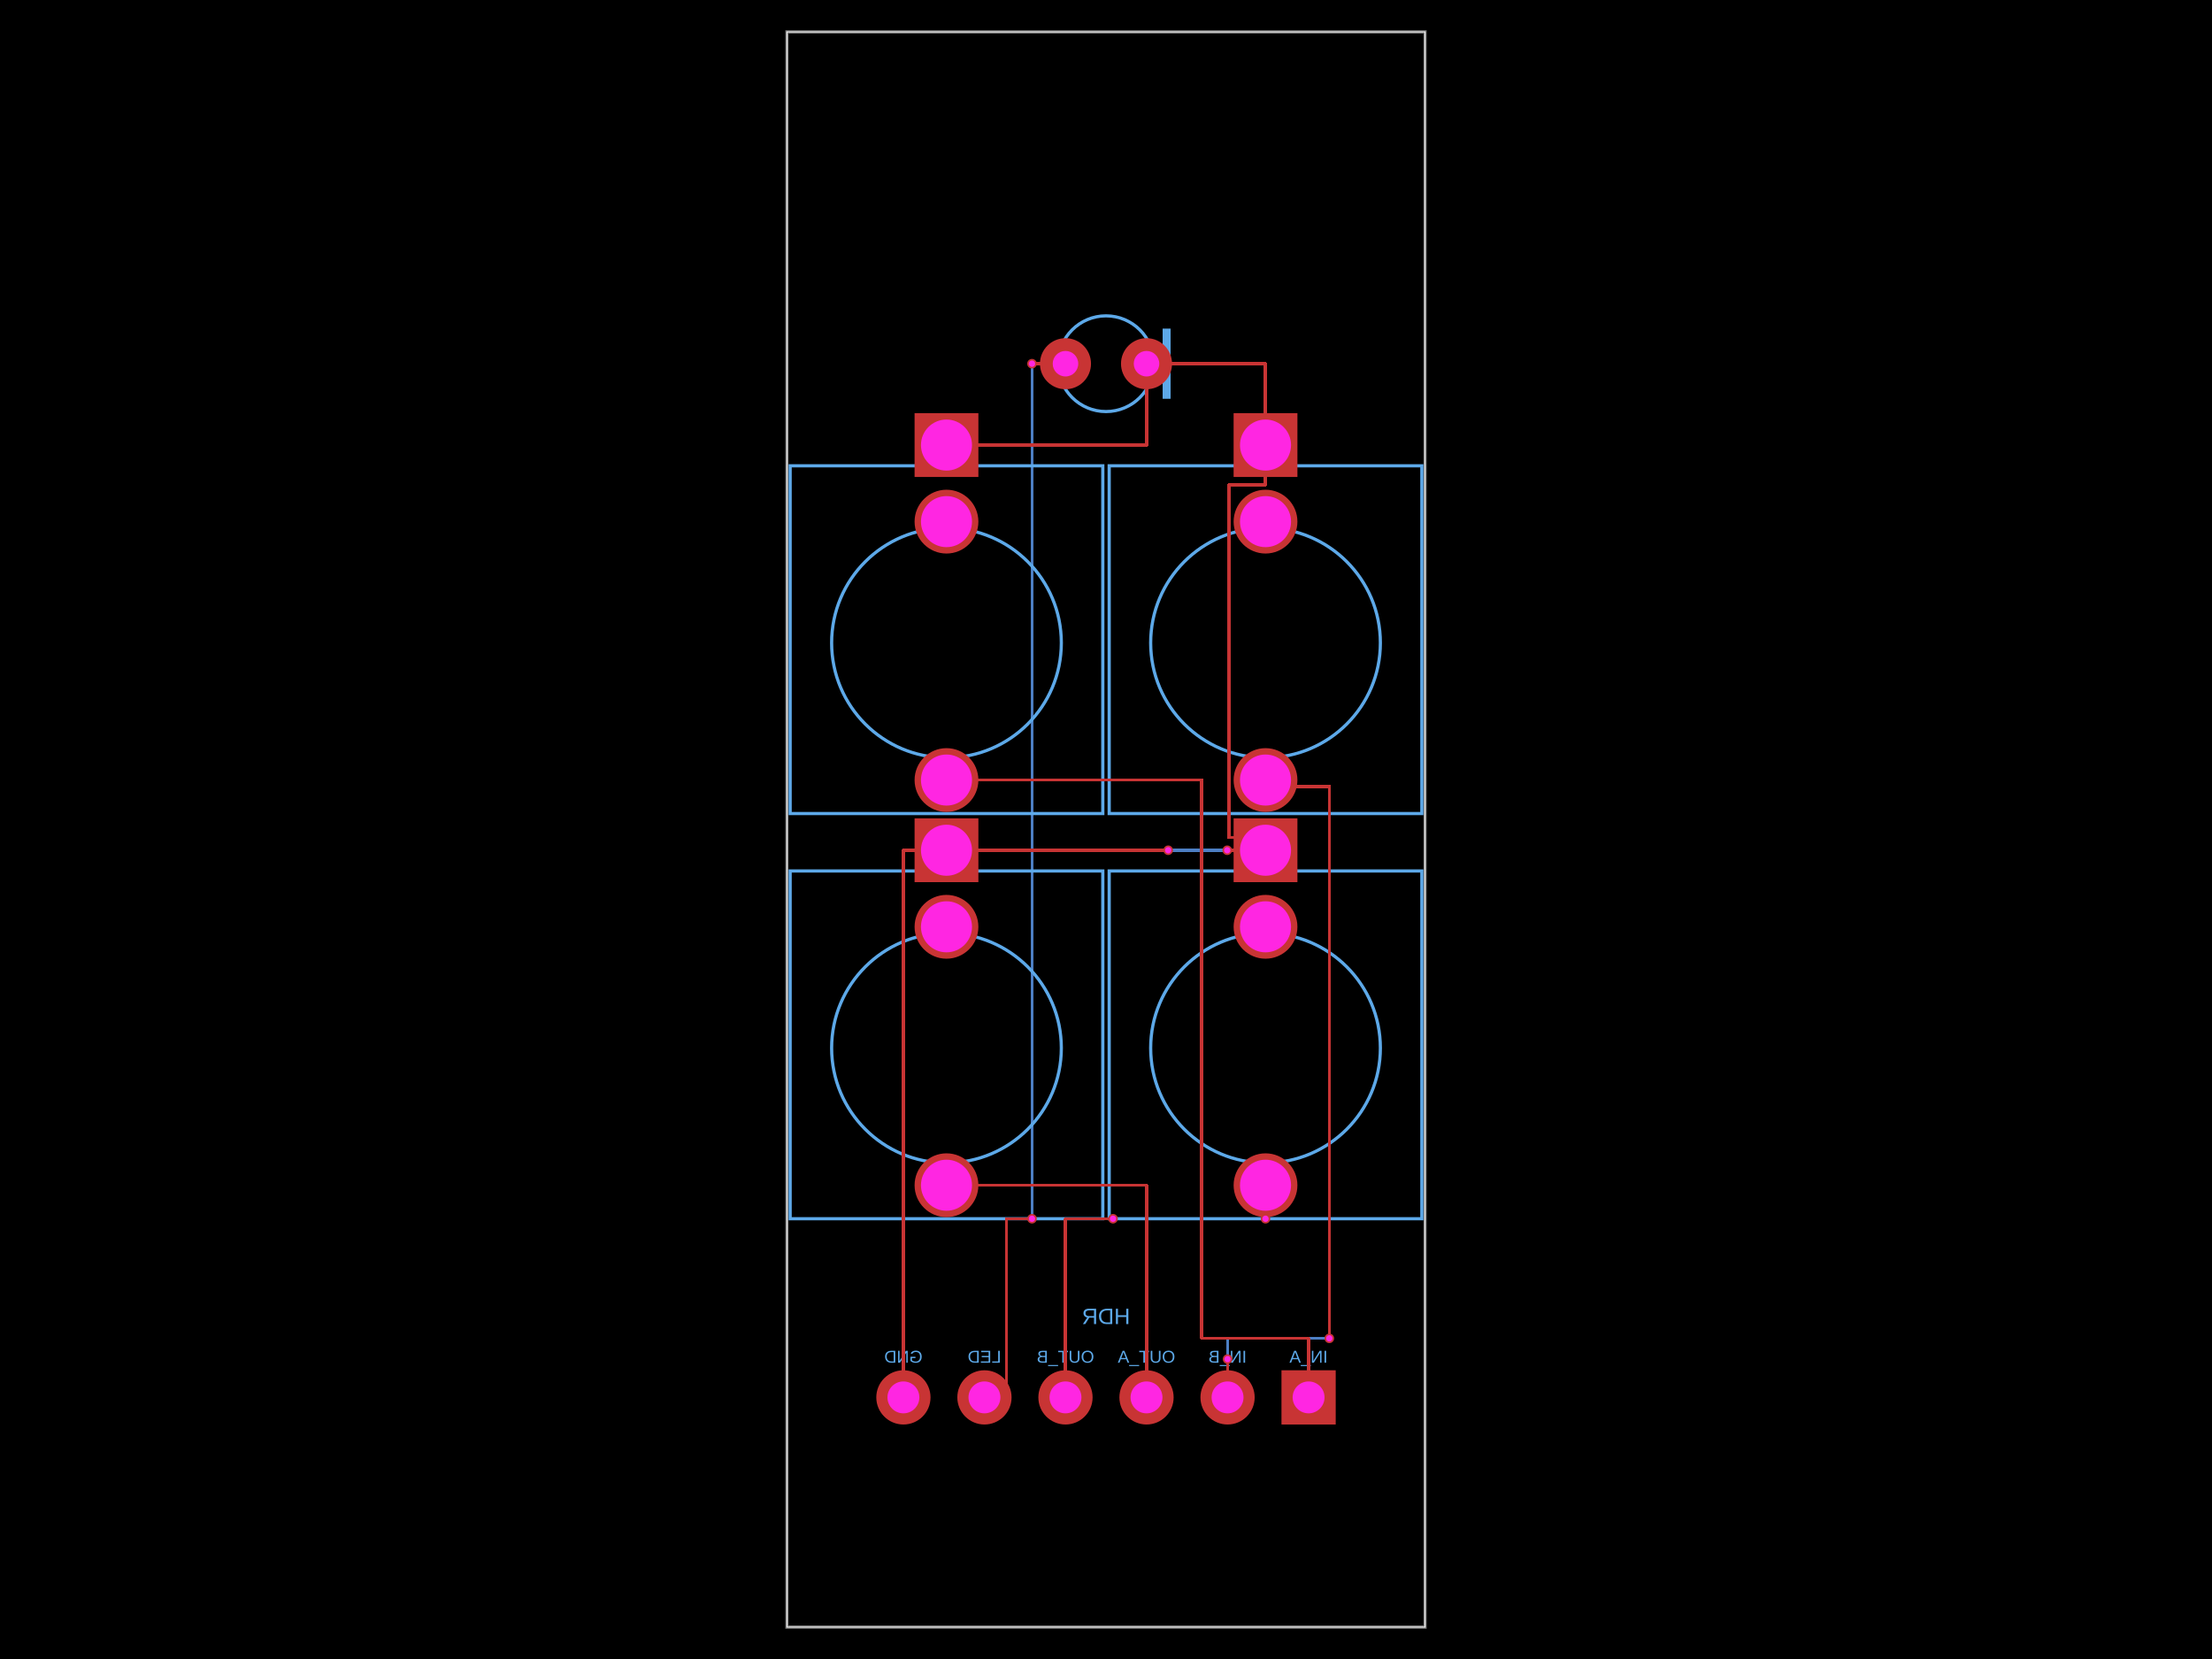
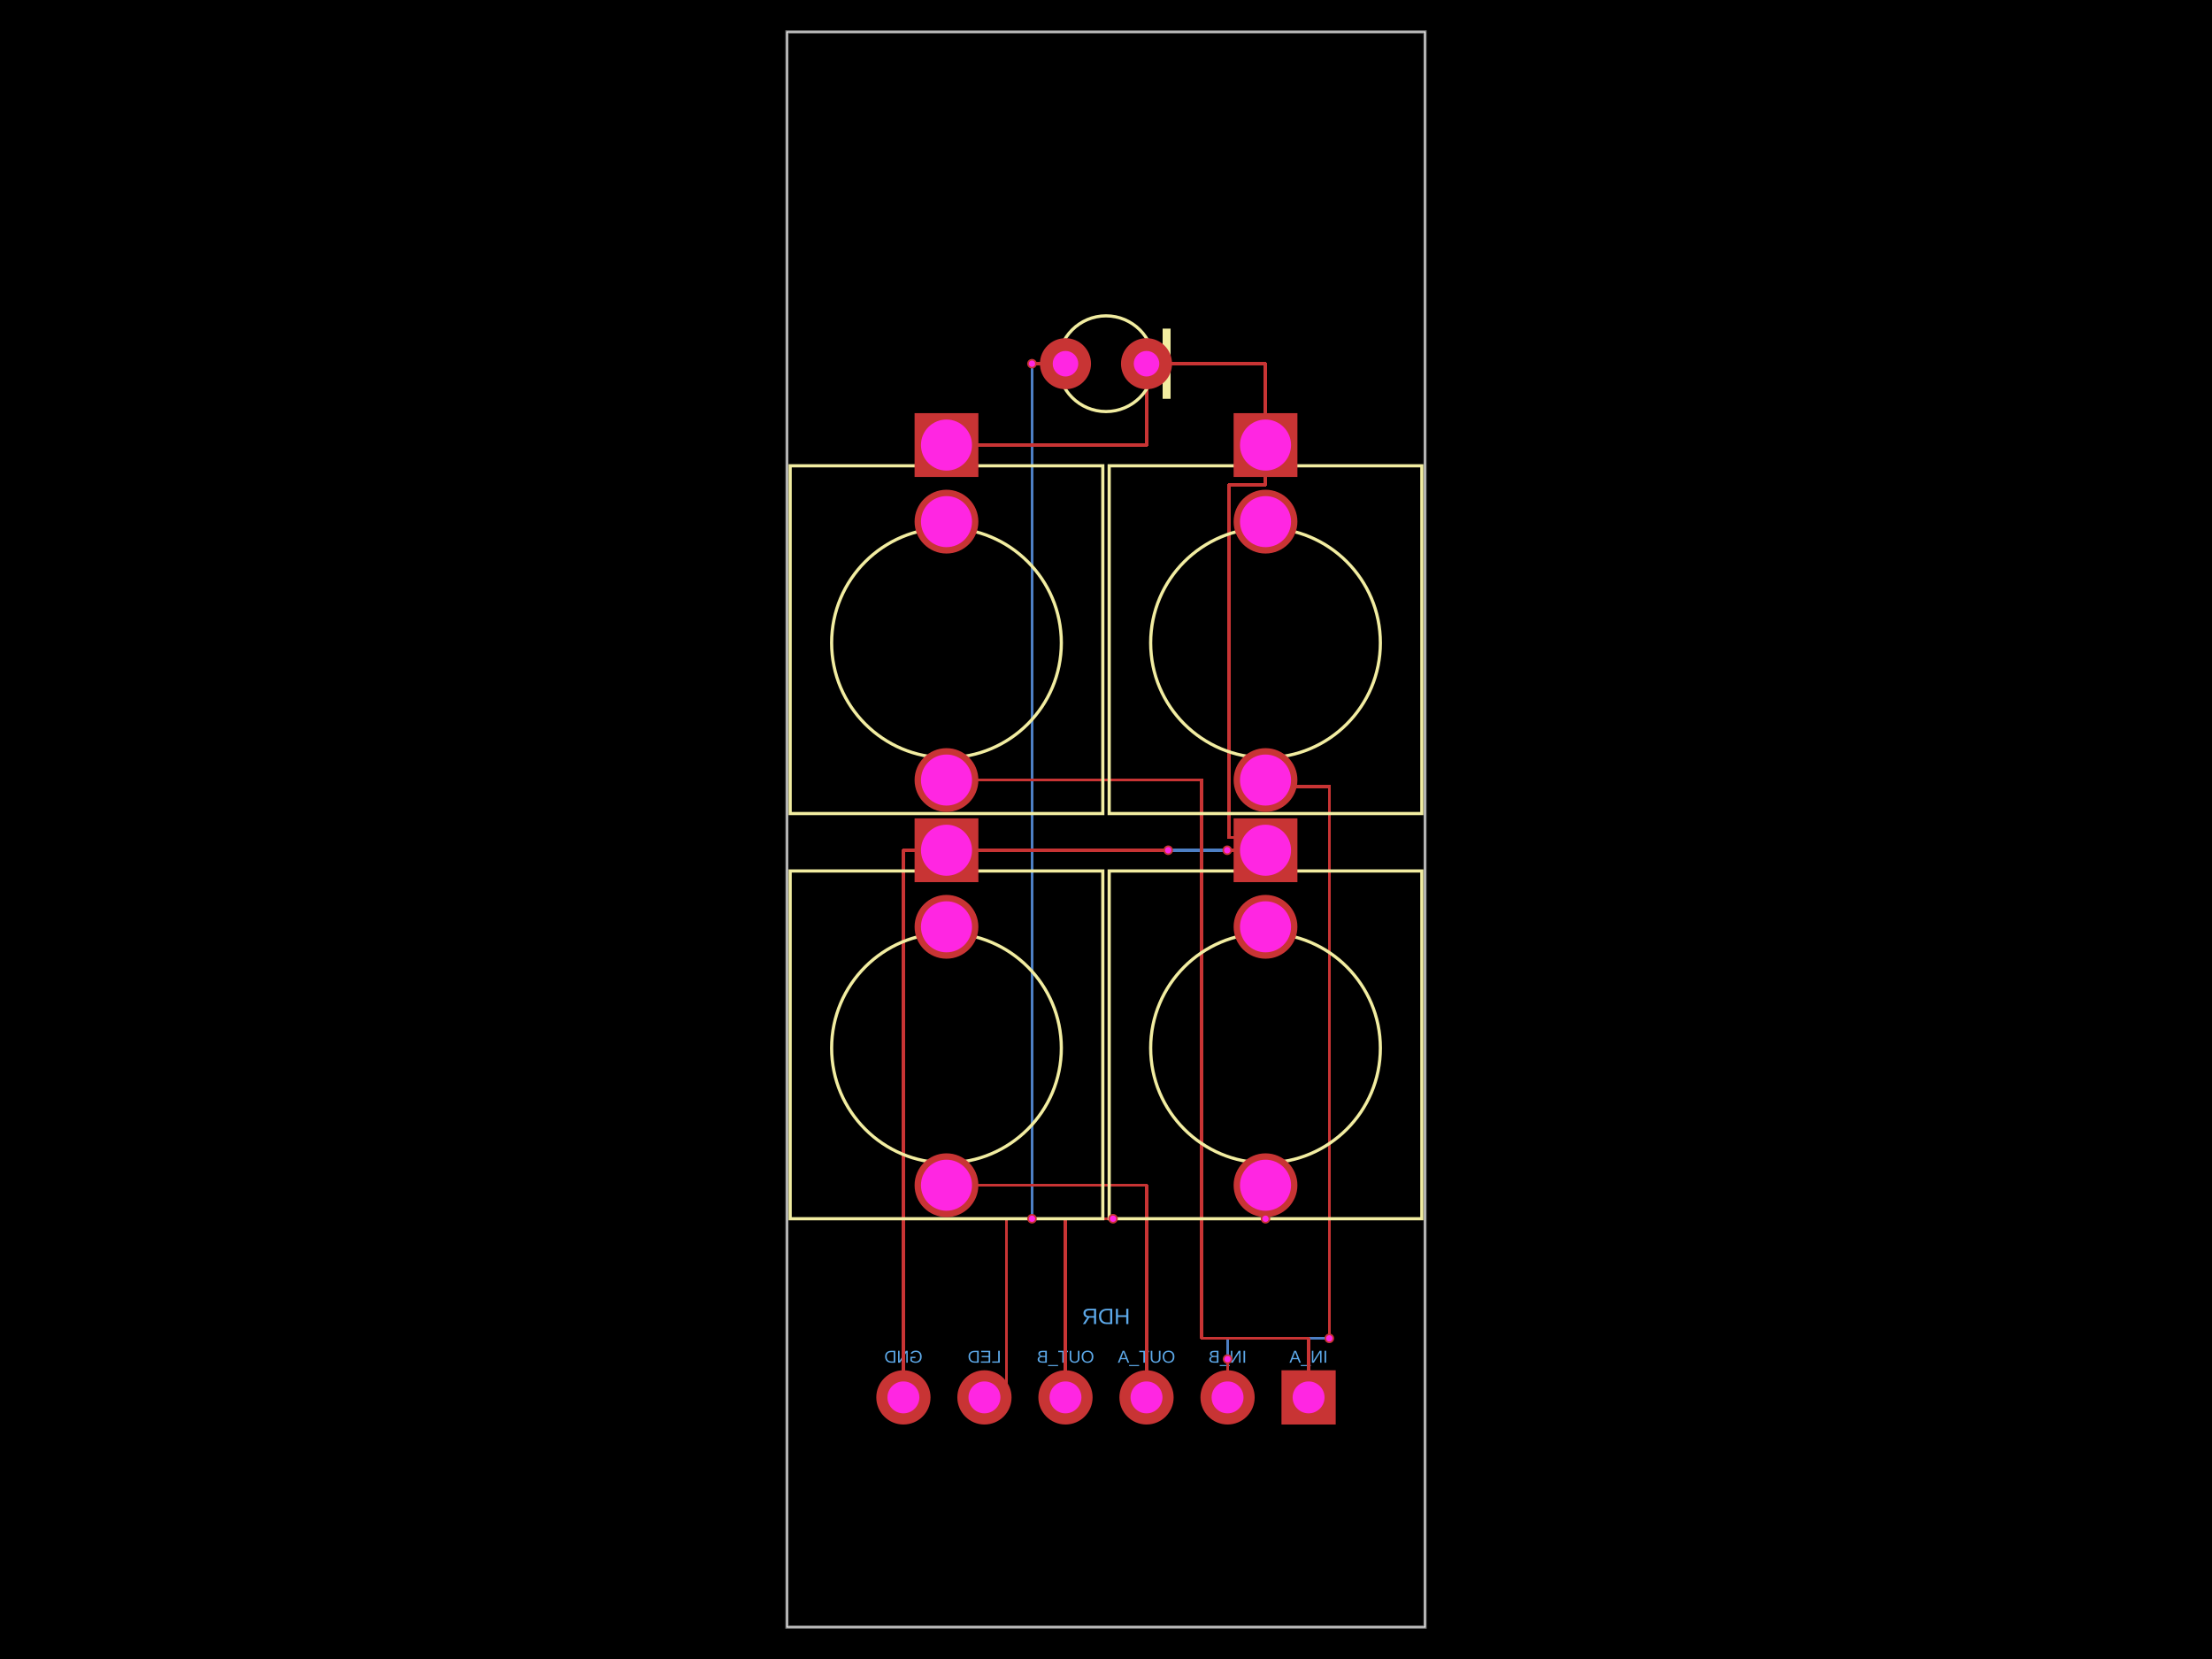
<svg xmlns="http://www.w3.org/2000/svg" width="800" height="600">
  <style />
  <rect class="boundary" x="0" y="0" fill="#000" width="800" height="600" data-type="pcb_background" data-pcb-layer="global" />
  <rect class="pcb-boundary" fill="none" stroke="#fff" stroke-width="0.3" x="284.615" y="11.538" width="230.769" height="576.923" data-type="pcb_boundary" data-pcb-layer="global" />
  <path class="pcb-board" d="M 284.615 588.462 L 515.385 588.462 L 515.385 11.538 L 284.615 11.538 Z" fill="none" stroke="rgba(255, 255, 255, 0.5)" stroke-width="1.154" data-type="pcb_board" data-pcb-layer="board" />
  <path class="pcb-trace" stroke="rgb(77, 127, 196)" fill="none" d="M 480.769 484.038 L 443.962 484.038" stroke-width="1.154" stroke-linecap="round" stroke-linejoin="round" shape-rendering="crispEdges" data-type="pcb_trace" data-pcb-layer="bottom" />
  <path class="pcb-trace" stroke="rgb(77, 127, 196)" fill="none" d="M 443.962 484.038 L 443.962 491.538" stroke-width="1.154" stroke-linecap="round" stroke-linejoin="round" shape-rendering="crispEdges" data-type="pcb_trace" data-pcb-layer="bottom" />
  <path class="pcb-trace" stroke="rgb(77, 127, 196)" fill="none" d="M 402.538 440.769 L 457.692 440.769" stroke-width="1.154" stroke-linecap="round" stroke-linejoin="round" shape-rendering="crispEdges" data-type="pcb_trace" data-pcb-layer="bottom" />
  <path class="pcb-trace" stroke="rgb(77, 127, 196)" fill="none" d="M 373.231 440.769 L 373.231 131.538" stroke-width="1.154" stroke-linecap="round" stroke-linejoin="round" shape-rendering="crispEdges" data-type="pcb_trace" data-pcb-layer="bottom" />
  <path class="pcb-trace" stroke="rgb(77, 127, 196)" fill="none" d="M 422.5 307.5 L 443.846 307.5" stroke-width="1.154" stroke-linecap="round" stroke-linejoin="round" shape-rendering="crispEdges" data-type="pcb_trace" data-pcb-layer="bottom" />
-   <circle cx="342.308" cy="232.5" r="41.538" class="pcb-silkscreen-circle pcb-silkscreen-bottom" fill="none" stroke="#5da9e9" stroke-width="1.154" data-pcb-silkscreen-circle-id="pcb_silkscreen_circle_0" data-type="pcb_silkscreen_circle" data-pcb-layer="bottom" />
-   <rect x="285.769" y="168.462" width="113.077" height="125.769" class="pcb-silkscreen-rect pcb-silkscreen-bottom" data-pcb-silkscreen-rect-id="pcb_silkscreen_rect_0" data-type="pcb_silkscreen_rect" data-pcb-layer="bottom" fill="none" stroke="#5da9e9" stroke-width="1.154" />
-   <circle cx="457.692" cy="232.5" r="41.538" class="pcb-silkscreen-circle pcb-silkscreen-bottom" fill="none" stroke="#5da9e9" stroke-width="1.154" data-pcb-silkscreen-circle-id="pcb_silkscreen_circle_1" data-type="pcb_silkscreen_circle" data-pcb-layer="bottom" />
-   <rect x="401.154" y="168.462" width="113.077" height="125.769" class="pcb-silkscreen-rect pcb-silkscreen-bottom" data-pcb-silkscreen-rect-id="pcb_silkscreen_rect_1" data-type="pcb_silkscreen_rect" data-pcb-layer="bottom" fill="none" stroke="#5da9e9" stroke-width="1.154" />
-   <circle cx="342.308" cy="379.038" r="41.538" class="pcb-silkscreen-circle pcb-silkscreen-bottom" fill="none" stroke="#5da9e9" stroke-width="1.154" data-pcb-silkscreen-circle-id="pcb_silkscreen_circle_2" data-type="pcb_silkscreen_circle" data-pcb-layer="bottom" />
-   <rect x="285.769" y="315" width="113.077" height="125.769" class="pcb-silkscreen-rect pcb-silkscreen-bottom" data-pcb-silkscreen-rect-id="pcb_silkscreen_rect_2" data-type="pcb_silkscreen_rect" data-pcb-layer="bottom" fill="none" stroke="#5da9e9" stroke-width="1.154" />
-   <circle cx="457.692" cy="379.038" r="41.538" class="pcb-silkscreen-circle pcb-silkscreen-bottom" fill="none" stroke="#5da9e9" stroke-width="1.154" data-pcb-silkscreen-circle-id="pcb_silkscreen_circle_3" data-type="pcb_silkscreen_circle" data-pcb-layer="bottom" />
-   <rect x="401.154" y="315" width="113.077" height="125.769" class="pcb-silkscreen-rect pcb-silkscreen-bottom" data-pcb-silkscreen-rect-id="pcb_silkscreen_rect_3" data-type="pcb_silkscreen_rect" data-pcb-layer="bottom" fill="none" stroke="#5da9e9" stroke-width="1.154" />
-   <circle cx="400" cy="131.538" r="17.308" class="pcb-silkscreen-circle pcb-silkscreen-bottom" fill="none" stroke="#5da9e9" stroke-width="1.154" data-pcb-silkscreen-circle-id="pcb_silkscreen_circle_4" data-type="pcb_silkscreen_circle" data-pcb-layer="bottom" />
-   <line x1="421.923" y1="144.231" x2="421.923" y2="118.846" stroke="#5da9e9" stroke-width="2.885" class="pcb-silkscreen-line pcb-silkscreen-bottom" data-pcb-silkscreen-line-id="pcb_silkscreen_line_0" data-type="pcb_silkscreen_line" data-pcb-layer="bottom" />
  <text x="0" y="0" dx="0" dy="0" fill="#5da9e9" font-family="Arial, sans-serif" font-size="6.231" text-anchor="middle" dominant-baseline="central" transform="matrix(-1,0,0,1,473.2692,490.6731)" class="pcb-silkscreen-text pcb-silkscreen-bottom" data-pcb-silkscreen-text-id="pcb_silkscreen_text_0" stroke="none" data-type="pcb_silkscreen_text" data-pcb-layer="bottom">IN_A</text>
  <text x="0" y="0" dx="0" dy="0" fill="#5da9e9" font-family="Arial, sans-serif" font-size="6.231" text-anchor="middle" dominant-baseline="central" transform="matrix(-1,0,0,1,443.9615,490.6731)" class="pcb-silkscreen-text pcb-silkscreen-bottom" data-pcb-silkscreen-text-id="pcb_silkscreen_text_1" stroke="none" data-type="pcb_silkscreen_text" data-pcb-layer="bottom">IN_B</text>
  <text x="0" y="0" dx="0" dy="0" fill="#5da9e9" font-family="Arial, sans-serif" font-size="6.231" text-anchor="middle" dominant-baseline="central" transform="matrix(-1,0,0,1,414.6538,490.6731)" class="pcb-silkscreen-text pcb-silkscreen-bottom" data-pcb-silkscreen-text-id="pcb_silkscreen_text_2" stroke="none" data-type="pcb_silkscreen_text" data-pcb-layer="bottom">OUT_A</text>
  <text x="0" y="0" dx="0" dy="0" fill="#5da9e9" font-family="Arial, sans-serif" font-size="6.231" text-anchor="middle" dominant-baseline="central" transform="matrix(-1,0,0,1,385.3462,490.6731)" class="pcb-silkscreen-text pcb-silkscreen-bottom" data-pcb-silkscreen-text-id="pcb_silkscreen_text_3" stroke="none" data-type="pcb_silkscreen_text" data-pcb-layer="bottom">OUT_B</text>
  <text x="0" y="0" dx="0" dy="0" fill="#5da9e9" font-family="Arial, sans-serif" font-size="6.231" text-anchor="middle" dominant-baseline="central" transform="matrix(-1,0,0,1,356.0385,490.6731)" class="pcb-silkscreen-text pcb-silkscreen-bottom" data-pcb-silkscreen-text-id="pcb_silkscreen_text_4" stroke="none" data-type="pcb_silkscreen_text" data-pcb-layer="bottom">LED</text>
  <text x="0" y="0" dx="0" dy="0" fill="#5da9e9" font-family="Arial, sans-serif" font-size="6.231" text-anchor="middle" dominant-baseline="central" transform="matrix(-1,0,0,1,326.7308,490.6731)" class="pcb-silkscreen-text pcb-silkscreen-bottom" data-pcb-silkscreen-text-id="pcb_silkscreen_text_5" stroke="none" data-type="pcb_silkscreen_text" data-pcb-layer="bottom">GND</text>
  <text x="0" y="0" dx="0" dy="0" fill="#5da9e9" font-family="Arial, sans-serif" font-size="8.077" text-anchor="middle" dominant-baseline="central" transform="matrix(-1,0,0,1,400,476.0769)" class="pcb-silkscreen-text pcb-silkscreen-bottom" data-pcb-silkscreen-text-id="pcb_silkscreen_text_6" stroke="none" data-type="pcb_silkscreen_text" data-pcb-layer="bottom">HDR</text>
  <path class="pcb-trace" stroke="rgb(200, 52, 52)" fill="none" d="M 342.308 282.115 L 434.615 282.115" stroke-width="1.154" stroke-linecap="round" stroke-linejoin="round" shape-rendering="crispEdges" data-type="pcb_trace" data-pcb-layer="top" />
  <path class="pcb-trace" stroke="rgb(200, 52, 52)" fill="none" d="M 434.615 282.115 L 434.615 484.038" stroke-width="1.154" stroke-linecap="round" stroke-linejoin="round" shape-rendering="crispEdges" data-type="pcb_trace" data-pcb-layer="top" />
  <path class="pcb-trace" stroke="rgb(200, 52, 52)" fill="none" d="M 434.615 484.038 L 473.269 484.038" stroke-width="1.154" stroke-linecap="round" stroke-linejoin="round" shape-rendering="crispEdges" data-type="pcb_trace" data-pcb-layer="top" />
  <path class="pcb-trace" stroke="rgb(200, 52, 52)" fill="none" d="M 473.269 484.038 L 473.269 505.385" stroke-width="1.154" stroke-linecap="round" stroke-linejoin="round" shape-rendering="crispEdges" data-type="pcb_trace" data-pcb-layer="top" />
  <path class="pcb-trace" stroke="rgb(200, 52, 52)" fill="none" d="M 457.692 282.115 L 457.692 284.423" stroke-width="1.154" stroke-linecap="round" stroke-linejoin="round" shape-rendering="crispEdges" data-type="pcb_trace" data-pcb-layer="top" />
  <path class="pcb-trace" stroke="rgb(200, 52, 52)" fill="none" d="M 457.692 284.423 L 480.769 284.423" stroke-width="1.154" stroke-linecap="round" stroke-linejoin="round" shape-rendering="crispEdges" data-type="pcb_trace" data-pcb-layer="top" />
  <path class="pcb-trace" stroke="rgb(200, 52, 52)" fill="none" d="M 480.769 284.423 L 480.769 484.038" stroke-width="1.154" stroke-linecap="round" stroke-linejoin="round" shape-rendering="crispEdges" data-type="pcb_trace" data-pcb-layer="top" />
  <path class="pcb-trace" stroke="rgb(200, 52, 52)" fill="none" d="M 443.962 491.538 L 443.962 505.385" stroke-width="1.154" stroke-linecap="round" stroke-linejoin="round" shape-rendering="crispEdges" data-type="pcb_trace" data-pcb-layer="top" />
  <path class="pcb-trace" stroke="rgb(200, 52, 52)" fill="none" d="M 414.654 505.385 L 414.654 428.654" stroke-width="1.154" stroke-linecap="round" stroke-linejoin="round" shape-rendering="crispEdges" data-type="pcb_trace" data-pcb-layer="top" />
  <path class="pcb-trace" stroke="rgb(200, 52, 52)" fill="none" d="M 414.654 428.654 L 342.308 428.654" stroke-width="1.154" stroke-linecap="round" stroke-linejoin="round" shape-rendering="crispEdges" data-type="pcb_trace" data-pcb-layer="top" />
  <path class="pcb-trace" stroke="rgb(200, 52, 52)" fill="none" d="M 385.346 505.385 L 385.346 440.769" stroke-width="1.154" stroke-linecap="round" stroke-linejoin="round" shape-rendering="crispEdges" data-type="pcb_trace" data-pcb-layer="top" />
  <path class="pcb-trace" stroke="rgb(200, 52, 52)" fill="none" d="M 385.346 440.769 L 402.538 440.769" stroke-width="1.154" stroke-linecap="round" stroke-linejoin="round" shape-rendering="crispEdges" data-type="pcb_trace" data-pcb-layer="top" />
  <path class="pcb-trace" stroke="rgb(200, 52, 52)" fill="none" d="M 457.692 440.769 L 457.692 428.654" stroke-width="1.154" stroke-linecap="round" stroke-linejoin="round" shape-rendering="crispEdges" data-type="pcb_trace" data-pcb-layer="top" />
  <path class="pcb-trace" stroke="rgb(200, 52, 52)" fill="none" d="M 356.038 505.385 L 364 505.385" stroke-width="1.154" stroke-linecap="round" stroke-linejoin="round" shape-rendering="crispEdges" data-type="pcb_trace" data-pcb-layer="top" />
  <path class="pcb-trace" stroke="rgb(200, 52, 52)" fill="none" d="M 364 505.385 L 364 440.769" stroke-width="1.154" stroke-linecap="round" stroke-linejoin="round" shape-rendering="crispEdges" data-type="pcb_trace" data-pcb-layer="top" />
  <path class="pcb-trace" stroke="rgb(200, 52, 52)" fill="none" d="M 364 440.769 L 373.231 440.769" stroke-width="1.154" stroke-linecap="round" stroke-linejoin="round" shape-rendering="crispEdges" data-type="pcb_trace" data-pcb-layer="top" />
  <path class="pcb-trace" stroke="rgb(200, 52, 52)" fill="none" d="M 373.231 131.538 L 385.346 131.538" stroke-width="1.154" stroke-linecap="round" stroke-linejoin="round" shape-rendering="crispEdges" data-type="pcb_trace" data-pcb-layer="top" />
  <path class="pcb-trace" stroke="rgb(200, 52, 52)" fill="none" d="M 414.654 131.538 L 457.692 131.538" stroke-width="1.154" stroke-linecap="round" stroke-linejoin="round" shape-rendering="crispEdges" data-type="pcb_trace" data-pcb-layer="top" />
  <path class="pcb-trace" stroke="rgb(200, 52, 52)" fill="none" d="M 457.692 131.538 L 457.692 160.962" stroke-width="1.154" stroke-linecap="round" stroke-linejoin="round" shape-rendering="crispEdges" data-type="pcb_trace" data-pcb-layer="top" />
  <path class="pcb-trace" stroke="rgb(200, 52, 52)" fill="none" d="M 326.731 505.385 L 326.731 307.5" stroke-width="1.154" stroke-linecap="round" stroke-linejoin="round" shape-rendering="crispEdges" data-type="pcb_trace" data-pcb-layer="top" />
  <path class="pcb-trace" stroke="rgb(200, 52, 52)" fill="none" d="M 326.731 307.5 L 342.308 307.5" stroke-width="1.154" stroke-linecap="round" stroke-linejoin="round" shape-rendering="crispEdges" data-type="pcb_trace" data-pcb-layer="top" />
  <path class="pcb-trace" stroke="rgb(200, 52, 52)" fill="none" d="M 342.308 160.962 L 414.654 160.962" stroke-width="1.154" stroke-linecap="round" stroke-linejoin="round" shape-rendering="crispEdges" data-type="pcb_trace" data-pcb-layer="top" />
  <path class="pcb-trace" stroke="rgb(200, 52, 52)" fill="none" d="M 414.654 160.962 L 414.654 131.538" stroke-width="1.154" stroke-linecap="round" stroke-linejoin="round" shape-rendering="crispEdges" data-type="pcb_trace" data-pcb-layer="top" />
  <path class="pcb-trace" stroke="rgb(200, 52, 52)" fill="none" d="M 342.308 307.5 L 422.5 307.5" stroke-width="1.154" stroke-linecap="round" stroke-linejoin="round" shape-rendering="crispEdges" data-type="pcb_trace" data-pcb-layer="top" />
  <path class="pcb-trace" stroke="rgb(200, 52, 52)" fill="none" d="M 443.846 307.5 L 457.692 307.5" stroke-width="1.154" stroke-linecap="round" stroke-linejoin="round" shape-rendering="crispEdges" data-type="pcb_trace" data-pcb-layer="top" />
  <path class="pcb-trace" stroke="rgb(200, 52, 52)" fill="none" d="M 457.692 160.962 L 457.692 175.385" stroke-width="1.154" stroke-linecap="round" stroke-linejoin="round" shape-rendering="crispEdges" data-type="pcb_trace" data-pcb-layer="top" />
  <path class="pcb-trace" stroke="rgb(200, 52, 52)" fill="none" d="M 457.692 175.385 L 444.423 175.385" stroke-width="1.154" stroke-linecap="round" stroke-linejoin="round" shape-rendering="crispEdges" data-type="pcb_trace" data-pcb-layer="top" />
  <path class="pcb-trace" stroke="rgb(200, 52, 52)" fill="none" d="M 444.423 175.385 L 444.423 302.885" stroke-width="1.154" stroke-linecap="round" stroke-linejoin="round" shape-rendering="crispEdges" data-type="pcb_trace" data-pcb-layer="top" />
  <path class="pcb-trace" stroke="rgb(200, 52, 52)" fill="none" d="M 444.423 302.885 L 457.692 302.885" stroke-width="1.154" stroke-linecap="round" stroke-linejoin="round" shape-rendering="crispEdges" data-type="pcb_trace" data-pcb-layer="top" />
  <path class="pcb-trace" stroke="rgb(200, 52, 52)" fill="none" d="M 457.692 302.885 L 457.692 307.5" stroke-width="1.154" stroke-linecap="round" stroke-linejoin="round" shape-rendering="crispEdges" data-type="pcb_trace" data-pcb-layer="top" />
+   <circle cx="342.308" cy="232.5" r="41.538" class="pcb-silkscreen-circle pcb-silkscreen-top" fill="none" stroke="#f2eda1" stroke-width="1.154" data-pcb-silkscreen-circle-id="pcb_silkscreen_circle_0" data-type="pcb_silkscreen_circle" data-pcb-layer="top" />
+   <rect x="285.769" y="168.462" width="113.077" height="125.769" class="pcb-silkscreen-rect pcb-silkscreen-top" data-pcb-silkscreen-rect-id="pcb_silkscreen_rect_0" data-type="pcb_silkscreen_rect" data-pcb-layer="top" fill="none" stroke="#f2eda1" stroke-width="1.154" />
+   <circle cx="457.692" cy="232.5" r="41.538" class="pcb-silkscreen-circle pcb-silkscreen-top" fill="none" stroke="#f2eda1" stroke-width="1.154" data-pcb-silkscreen-circle-id="pcb_silkscreen_circle_1" data-type="pcb_silkscreen_circle" data-pcb-layer="top" />
+   <rect x="401.154" y="168.462" width="113.077" height="125.769" class="pcb-silkscreen-rect pcb-silkscreen-top" data-pcb-silkscreen-rect-id="pcb_silkscreen_rect_1" data-type="pcb_silkscreen_rect" data-pcb-layer="top" fill="none" stroke="#f2eda1" stroke-width="1.154" />
+   <circle cx="342.308" cy="379.038" r="41.538" class="pcb-silkscreen-circle pcb-silkscreen-top" fill="none" stroke="#f2eda1" stroke-width="1.154" data-pcb-silkscreen-circle-id="pcb_silkscreen_circle_2" data-type="pcb_silkscreen_circle" data-pcb-layer="top" />
+   <rect x="285.769" y="315" width="113.077" height="125.769" class="pcb-silkscreen-rect pcb-silkscreen-top" data-pcb-silkscreen-rect-id="pcb_silkscreen_rect_2" data-type="pcb_silkscreen_rect" data-pcb-layer="top" fill="none" stroke="#f2eda1" stroke-width="1.154" />
+   <circle cx="457.692" cy="379.038" r="41.538" class="pcb-silkscreen-circle pcb-silkscreen-top" fill="none" stroke="#f2eda1" stroke-width="1.154" data-pcb-silkscreen-circle-id="pcb_silkscreen_circle_3" data-type="pcb_silkscreen_circle" data-pcb-layer="top" />
+   <rect x="401.154" y="315" width="113.077" height="125.769" class="pcb-silkscreen-rect pcb-silkscreen-top" data-pcb-silkscreen-rect-id="pcb_silkscreen_rect_3" data-type="pcb_silkscreen_rect" data-pcb-layer="top" fill="none" stroke="#f2eda1" stroke-width="1.154" />
+   <circle cx="400" cy="131.538" r="17.308" class="pcb-silkscreen-circle pcb-silkscreen-top" fill="none" stroke="#f2eda1" stroke-width="1.154" data-pcb-silkscreen-circle-id="pcb_silkscreen_circle_4" data-type="pcb_silkscreen_circle" data-pcb-layer="top" />
+   <line x1="421.923" y1="144.231" x2="421.923" y2="118.846" stroke="#f2eda1" stroke-width="2.885" class="pcb-silkscreen-line pcb-silkscreen-top" data-pcb-silkscreen-line-id="pcb_silkscreen_line_0" data-type="pcb_silkscreen_line" data-pcb-layer="top" />
  <g data-type="pcb_plated_hole" data-pcb-layer="through" data-pad-name="J5.TIP">
    <circle class="pcb-hole-outer" fill="rgb(200, 52, 52)" cx="342.308" cy="282.115" r="11.538" data-type="pcb_plated_hole" data-pcb-layer="top" />
    <circle class="pcb-hole-inner" fill="#FF26E2" cx="342.308" cy="282.115" r="9.231" data-type="pcb_plated_hole_drill" data-pcb-layer="drill" />
  </g>
  <g data-type="pcb_plated_hole" data-pcb-layer="through" data-pad-name="J5.NORM_TIP">
    <circle class="pcb-hole-outer" fill="rgb(200, 52, 52)" cx="342.308" cy="188.654" r="11.538" data-type="pcb_plated_hole" data-pcb-layer="top" />
    <circle class="pcb-hole-inner" fill="#FF26E2" cx="342.308" cy="188.654" r="9.231" data-type="pcb_plated_hole_drill" data-pcb-layer="drill" />
  </g>
  <g data-type="pcb_plated_hole" data-pcb-layer="through" data-pad-name="J5.SLEEVE" data-pad-net-name="GND">
    <rect class="pcb-hole-outer-pad" fill="rgb(200, 52, 52)" x="330.769" y="149.423" width="23.077" height="23.077" data-type="pcb_plated_hole" data-pcb-layer="top" />
    <circle class="pcb-hole-inner" fill="#FF26E2" cx="342.308" cy="160.962" r="9.231" data-type="pcb_plated_hole_drill" data-pcb-layer="drill" />
  </g>
  <g data-type="pcb_plated_hole" data-pcb-layer="through" data-pad-name="J6.TIP">
    <circle class="pcb-hole-outer" fill="rgb(200, 52, 52)" cx="457.692" cy="282.115" r="11.538" data-type="pcb_plated_hole" data-pcb-layer="top" />
    <circle class="pcb-hole-inner" fill="#FF26E2" cx="457.692" cy="282.115" r="9.231" data-type="pcb_plated_hole_drill" data-pcb-layer="drill" />
  </g>
  <g data-type="pcb_plated_hole" data-pcb-layer="through" data-pad-name="J6.NORM_TIP">
    <circle class="pcb-hole-outer" fill="rgb(200, 52, 52)" cx="457.692" cy="188.654" r="11.538" data-type="pcb_plated_hole" data-pcb-layer="top" />
    <circle class="pcb-hole-inner" fill="#FF26E2" cx="457.692" cy="188.654" r="9.231" data-type="pcb_plated_hole_drill" data-pcb-layer="drill" />
  </g>
  <g data-type="pcb_plated_hole" data-pcb-layer="through" data-pad-name="J6.SLEEVE" data-pad-net-name="GND">
    <rect class="pcb-hole-outer-pad" fill="rgb(200, 52, 52)" x="446.154" y="149.423" width="23.077" height="23.077" data-type="pcb_plated_hole" data-pcb-layer="top" />
    <circle class="pcb-hole-inner" fill="#FF26E2" cx="457.692" cy="160.962" r="9.231" data-type="pcb_plated_hole_drill" data-pcb-layer="drill" />
  </g>
  <g data-type="pcb_plated_hole" data-pcb-layer="through" data-pad-name="J7.TIP">
    <circle class="pcb-hole-outer" fill="rgb(200, 52, 52)" cx="342.308" cy="428.654" r="11.538" data-type="pcb_plated_hole" data-pcb-layer="top" />
    <circle class="pcb-hole-inner" fill="#FF26E2" cx="342.308" cy="428.654" r="9.231" data-type="pcb_plated_hole_drill" data-pcb-layer="drill" />
  </g>
  <g data-type="pcb_plated_hole" data-pcb-layer="through" data-pad-name="J7.NORM_TIP">
    <circle class="pcb-hole-outer" fill="rgb(200, 52, 52)" cx="342.308" cy="335.192" r="11.538" data-type="pcb_plated_hole" data-pcb-layer="top" />
    <circle class="pcb-hole-inner" fill="#FF26E2" cx="342.308" cy="335.192" r="9.231" data-type="pcb_plated_hole_drill" data-pcb-layer="drill" />
  </g>
  <g data-type="pcb_plated_hole" data-pcb-layer="through" data-pad-name="J7.SLEEVE" data-pad-net-name="GND">
    <rect class="pcb-hole-outer-pad" fill="rgb(200, 52, 52)" x="330.769" y="295.962" width="23.077" height="23.077" data-type="pcb_plated_hole" data-pcb-layer="top" />
    <circle class="pcb-hole-inner" fill="#FF26E2" cx="342.308" cy="307.5" r="9.231" data-type="pcb_plated_hole_drill" data-pcb-layer="drill" />
  </g>
  <g data-type="pcb_plated_hole" data-pcb-layer="through" data-pad-name="J8.TIP">
    <circle class="pcb-hole-outer" fill="rgb(200, 52, 52)" cx="457.692" cy="428.654" r="11.538" data-type="pcb_plated_hole" data-pcb-layer="top" />
    <circle class="pcb-hole-inner" fill="#FF26E2" cx="457.692" cy="428.654" r="9.231" data-type="pcb_plated_hole_drill" data-pcb-layer="drill" />
  </g>
  <g data-type="pcb_plated_hole" data-pcb-layer="through" data-pad-name="J8.NORM_TIP">
    <circle class="pcb-hole-outer" fill="rgb(200, 52, 52)" cx="457.692" cy="335.192" r="11.538" data-type="pcb_plated_hole" data-pcb-layer="top" />
    <circle class="pcb-hole-inner" fill="#FF26E2" cx="457.692" cy="335.192" r="9.231" data-type="pcb_plated_hole_drill" data-pcb-layer="drill" />
  </g>
  <g data-type="pcb_plated_hole" data-pcb-layer="through" data-pad-name="J8.SLEEVE" data-pad-net-name="GND">
    <rect class="pcb-hole-outer-pad" fill="rgb(200, 52, 52)" x="446.154" y="295.962" width="23.077" height="23.077" data-type="pcb_plated_hole" data-pcb-layer="top" />
    <circle class="pcb-hole-inner" fill="#FF26E2" cx="457.692" cy="307.5" r="9.231" data-type="pcb_plated_hole_drill" data-pcb-layer="drill" />
  </g>
  <g data-type="pcb_plated_hole" data-pcb-layer="through" data-pad-name="LED2.pin1">
    <circle class="pcb-hole-outer" fill="rgb(200, 52, 52)" cx="385.346" cy="131.538" r="9.231" data-type="pcb_plated_hole" data-pcb-layer="top" />
    <circle class="pcb-hole-inner" fill="#FF26E2" cx="385.346" cy="131.538" r="4.615" data-type="pcb_plated_hole_drill" data-pcb-layer="drill" />
  </g>
  <g data-type="pcb_plated_hole" data-pcb-layer="through" data-pad-name="LED2.pin2" data-pad-net-name="GND">
    <circle class="pcb-hole-outer" fill="rgb(200, 52, 52)" cx="414.654" cy="131.538" r="9.231" data-type="pcb_plated_hole" data-pcb-layer="top" />
    <circle class="pcb-hole-inner" fill="#FF26E2" cx="414.654" cy="131.538" r="4.615" data-type="pcb_plated_hole_drill" data-pcb-layer="drill" />
  </g>
  <g data-type="pcb_plated_hole" data-pcb-layer="through" data-pad-name="HDR.IN_A">
    <rect class="pcb-hole-outer-pad" fill="rgb(200, 52, 52)" x="-9.808" y="-9.808" transform="translate(473.2692 505.3846) rotate(-180)" width="19.615" height="19.615" data-type="pcb_plated_hole" data-pcb-layer="top" />
    <circle class="pcb-hole-inner" fill="#FF26E2" cx="473.269" cy="505.385" r="5.769" data-type="pcb_plated_hole_drill" data-pcb-layer="drill" />
  </g>
  <g data-type="pcb_plated_hole" data-pcb-layer="through" data-pad-name="HDR.IN_B">
    <circle class="pcb-hole-outer" fill="rgb(200, 52, 52)" cx="443.962" cy="505.385" r="9.808" data-type="pcb_plated_hole" data-pcb-layer="top" />
    <circle class="pcb-hole-inner" fill="#FF26E2" cx="443.962" cy="505.385" r="5.769" data-type="pcb_plated_hole_drill" data-pcb-layer="drill" />
  </g>
  <g data-type="pcb_plated_hole" data-pcb-layer="through" data-pad-name="HDR.OUT_A">
    <circle class="pcb-hole-outer" fill="rgb(200, 52, 52)" cx="414.654" cy="505.385" r="9.808" data-type="pcb_plated_hole" data-pcb-layer="top" />
    <circle class="pcb-hole-inner" fill="#FF26E2" cx="414.654" cy="505.385" r="5.769" data-type="pcb_plated_hole_drill" data-pcb-layer="drill" />
  </g>
  <g data-type="pcb_plated_hole" data-pcb-layer="through" data-pad-name="HDR.OUT_B">
    <circle class="pcb-hole-outer" fill="rgb(200, 52, 52)" cx="385.346" cy="505.385" r="9.808" data-type="pcb_plated_hole" data-pcb-layer="top" />
    <circle class="pcb-hole-inner" fill="#FF26E2" cx="385.346" cy="505.385" r="5.769" data-type="pcb_plated_hole_drill" data-pcb-layer="drill" />
  </g>
  <g data-type="pcb_plated_hole" data-pcb-layer="through" data-pad-name="HDR.LED">
    <circle class="pcb-hole-outer" fill="rgb(200, 52, 52)" cx="356.038" cy="505.385" r="9.808" data-type="pcb_plated_hole" data-pcb-layer="top" />
    <circle class="pcb-hole-inner" fill="#FF26E2" cx="356.038" cy="505.385" r="5.769" data-type="pcb_plated_hole_drill" data-pcb-layer="drill" />
  </g>
  <g data-type="pcb_plated_hole" data-pcb-layer="through" data-pad-name="HDR.GND" data-pad-net-name="GND">
    <circle class="pcb-hole-outer" fill="rgb(200, 52, 52)" cx="326.731" cy="505.385" r="9.808" data-type="pcb_plated_hole" data-pcb-layer="top" />
    <circle class="pcb-hole-inner" fill="#FF26E2" cx="326.731" cy="505.385" r="5.769" data-type="pcb_plated_hole_drill" data-pcb-layer="drill" />
  </g>
  <g data-type="pcb_via" data-pcb-layer="through">
    <circle class="pcb-hole-outer" fill="rgb(200, 52, 52)" cx="480.769" cy="484.038" r="1.731" data-type="pcb_via" data-pcb-layer="top" />
    <circle class="pcb-hole-inner" fill="#FF26E2" cx="480.769" cy="484.038" r="1.154" data-type="pcb_via" data-pcb-layer="drill" />
  </g>
  <g data-type="pcb_via" data-pcb-layer="through">
    <circle class="pcb-hole-outer" fill="rgb(200, 52, 52)" cx="443.962" cy="491.538" r="1.731" data-type="pcb_via" data-pcb-layer="top" />
    <circle class="pcb-hole-inner" fill="#FF26E2" cx="443.962" cy="491.538" r="1.154" data-type="pcb_via" data-pcb-layer="drill" />
  </g>
  <g data-type="pcb_via" data-pcb-layer="through">
    <circle class="pcb-hole-outer" fill="rgb(200, 52, 52)" cx="402.538" cy="440.769" r="1.731" data-type="pcb_via" data-pcb-layer="top" />
    <circle class="pcb-hole-inner" fill="#FF26E2" cx="402.538" cy="440.769" r="1.154" data-type="pcb_via" data-pcb-layer="drill" />
  </g>
  <g data-type="pcb_via" data-pcb-layer="through">
    <circle class="pcb-hole-outer" fill="rgb(200, 52, 52)" cx="457.692" cy="440.769" r="1.731" data-type="pcb_via" data-pcb-layer="top" />
    <circle class="pcb-hole-inner" fill="#FF26E2" cx="457.692" cy="440.769" r="1.154" data-type="pcb_via" data-pcb-layer="drill" />
  </g>
  <g data-type="pcb_via" data-pcb-layer="through">
    <circle class="pcb-hole-outer" fill="rgb(200, 52, 52)" cx="373.231" cy="440.769" r="1.731" data-type="pcb_via" data-pcb-layer="top" />
    <circle class="pcb-hole-inner" fill="#FF26E2" cx="373.231" cy="440.769" r="1.154" data-type="pcb_via" data-pcb-layer="drill" />
  </g>
  <g data-type="pcb_via" data-pcb-layer="through">
    <circle class="pcb-hole-outer" fill="rgb(200, 52, 52)" cx="373.231" cy="131.538" r="1.731" data-type="pcb_via" data-pcb-layer="top" />
    <circle class="pcb-hole-inner" fill="#FF26E2" cx="373.231" cy="131.538" r="1.154" data-type="pcb_via" data-pcb-layer="drill" />
  </g>
  <g data-type="pcb_via" data-pcb-layer="through">
    <circle class="pcb-hole-outer" fill="rgb(200, 52, 52)" cx="422.5" cy="307.5" r="1.731" data-type="pcb_via" data-pcb-layer="top" />
    <circle class="pcb-hole-inner" fill="#FF26E2" cx="422.5" cy="307.5" r="1.154" data-type="pcb_via" data-pcb-layer="drill" />
  </g>
  <g data-type="pcb_via" data-pcb-layer="through">
    <circle class="pcb-hole-outer" fill="rgb(200, 52, 52)" cx="443.846" cy="307.5" r="1.731" data-type="pcb_via" data-pcb-layer="top" />
    <circle class="pcb-hole-inner" fill="#FF26E2" cx="443.846" cy="307.5" r="1.154" data-type="pcb_via" data-pcb-layer="drill" />
  </g>
</svg>
